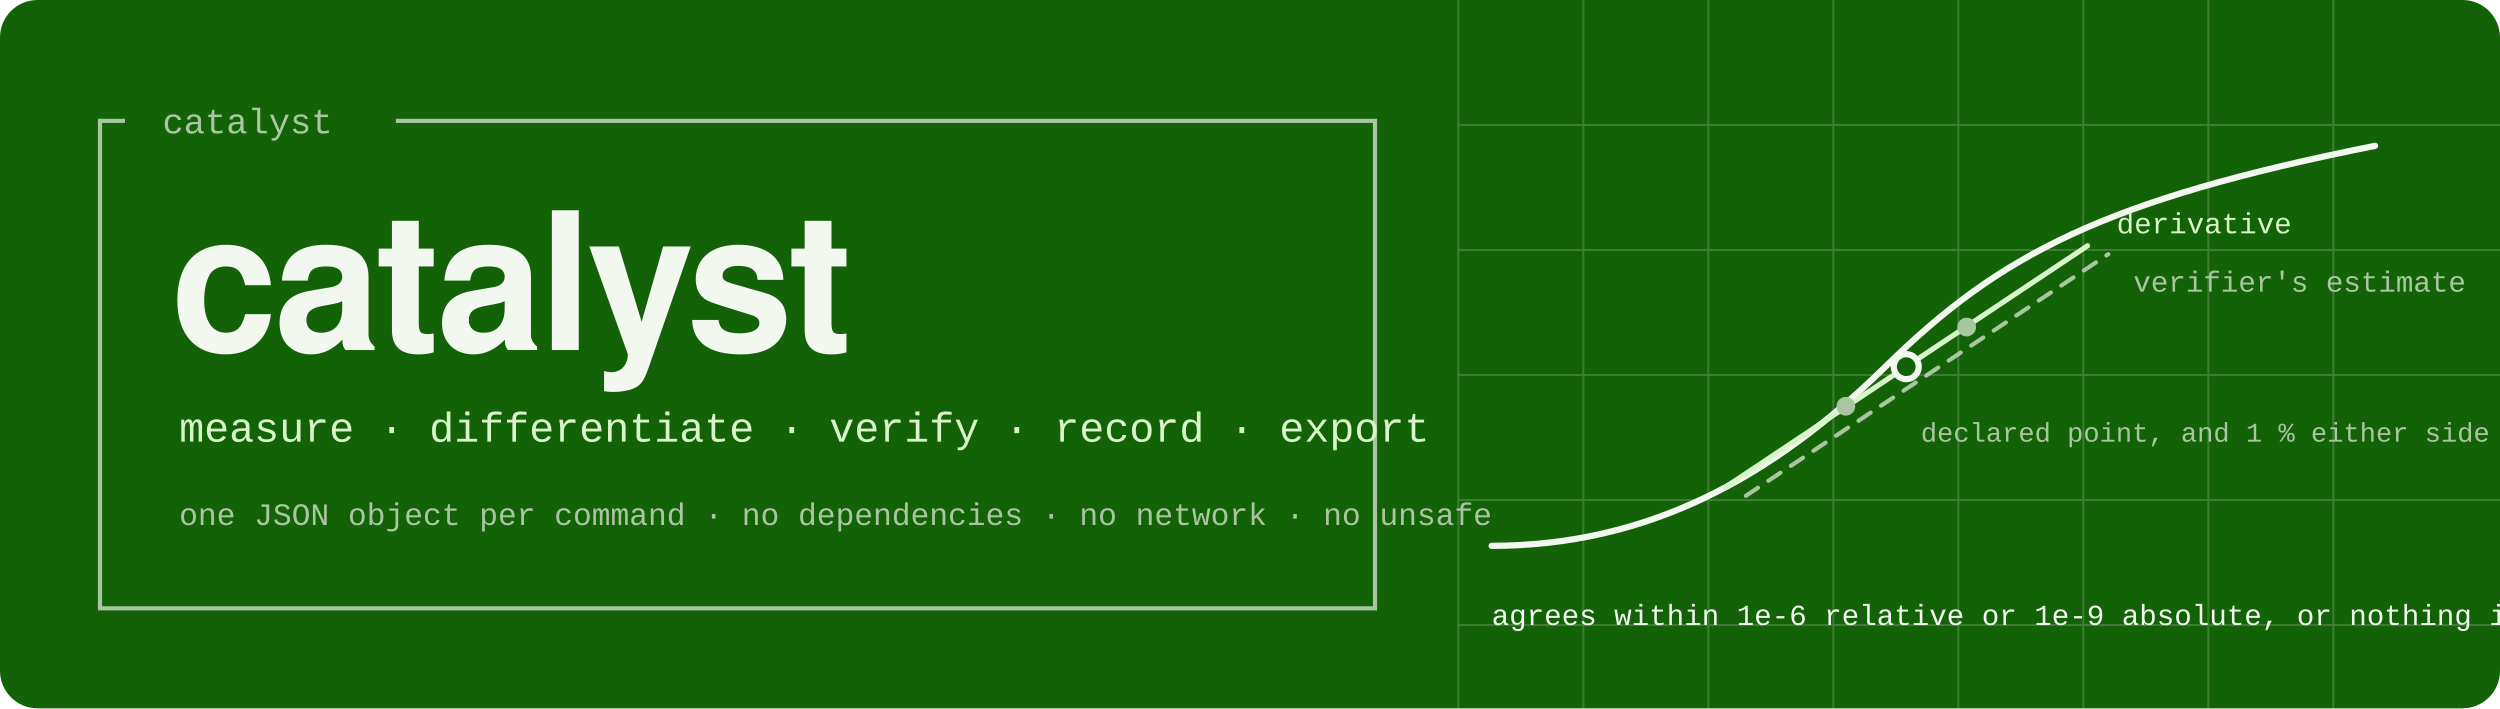
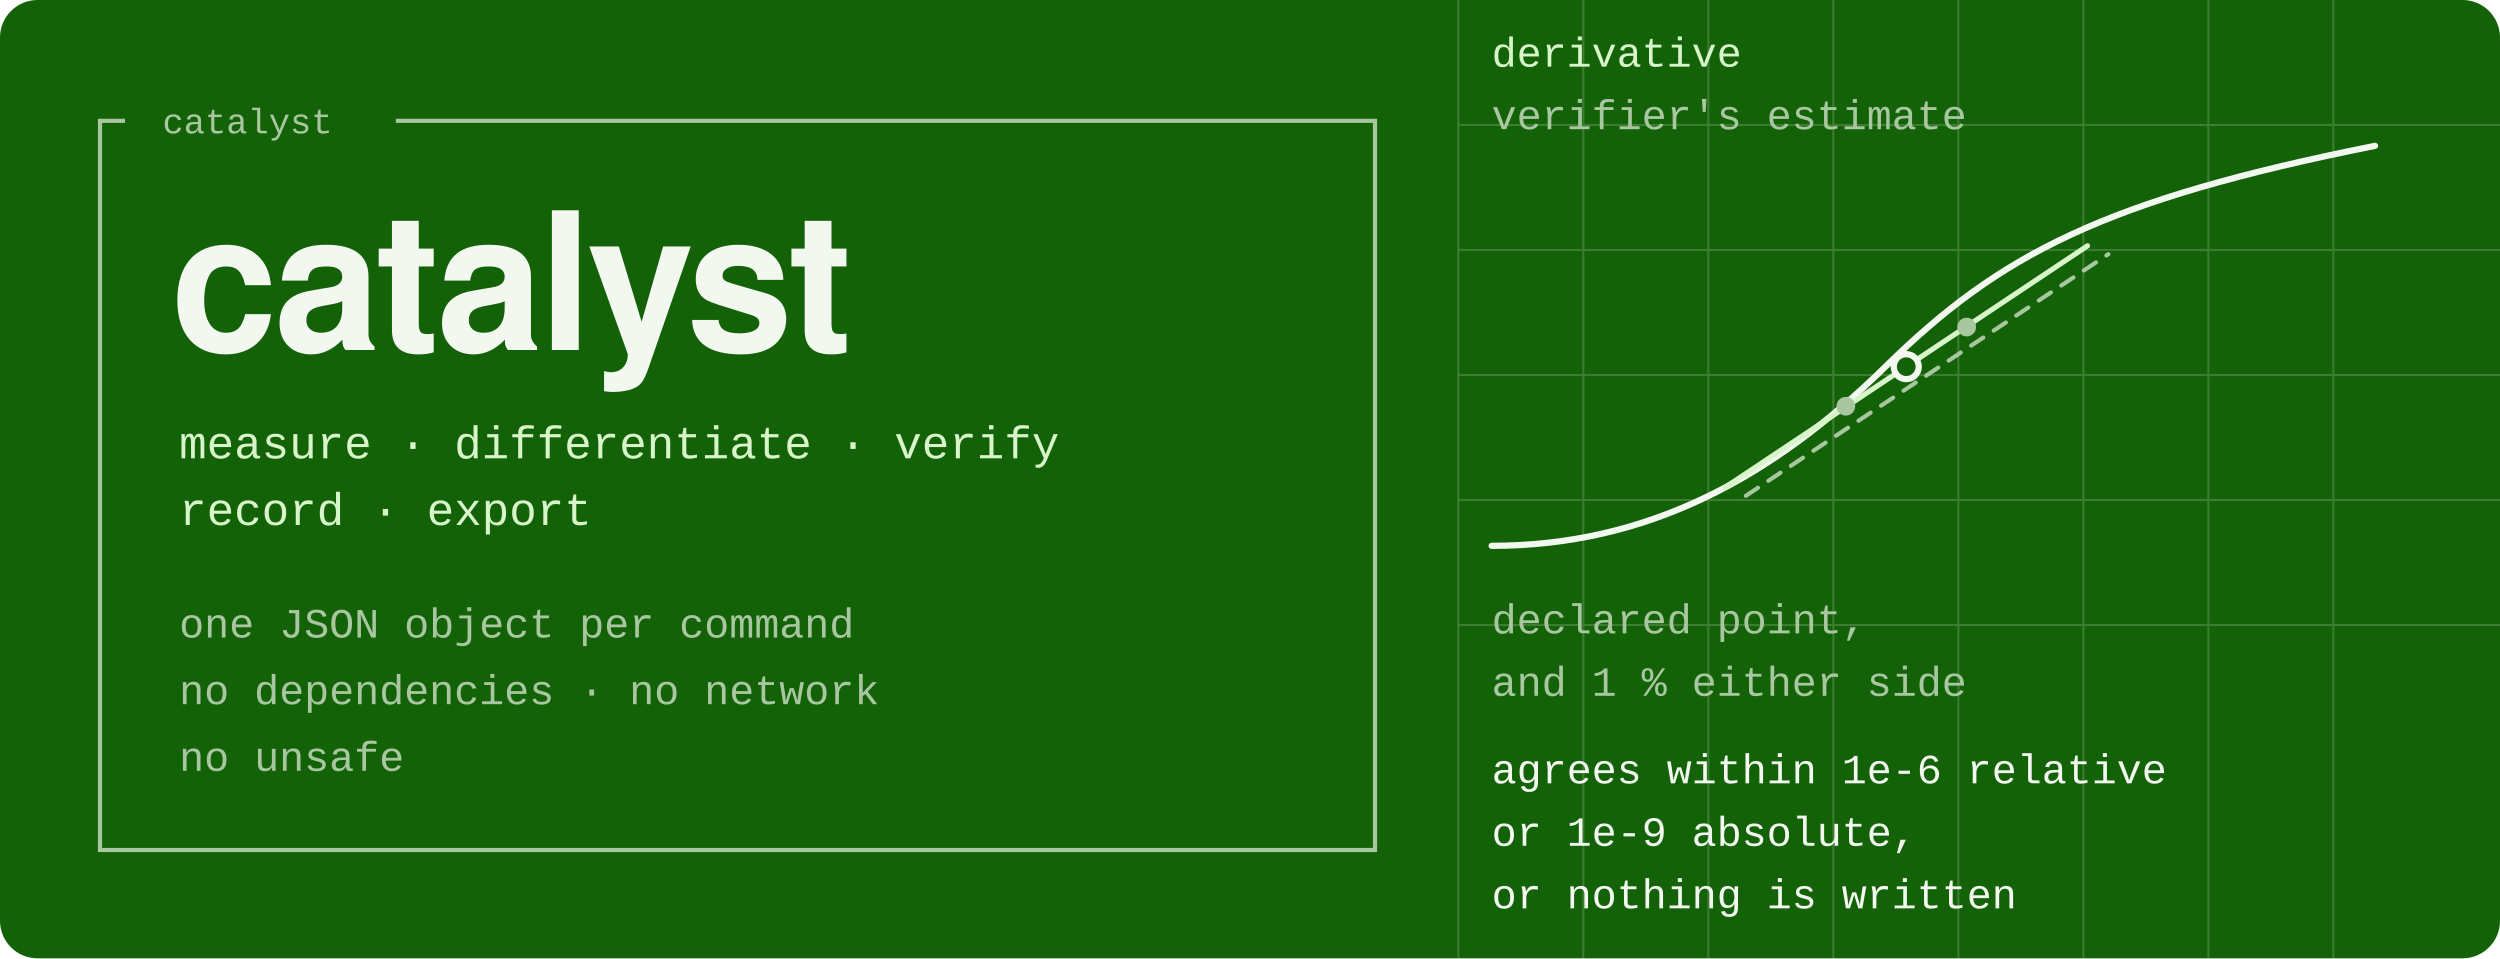
- <svg xmlns="http://www.w3.org/2000/svg" viewBox="0 0 1200 340" width="1200" height="340" role="img" aria-labelledby="hero-title hero-desc">
+ <svg xmlns="http://www.w3.org/2000/svg" viewBox="0 0 1200 460" width="1200" height="460" role="img" aria-labelledby="hero-title hero-desc">
  <defs>
    <style>
      .mono { font-family: ui-monospace, SFMono-Regular, Menlo, Consolas, "Liberation Mono", monospace; }
      .sans { font-family: -apple-system, BlinkMacSystemFont, "Segoe UI", Helvetica, Arial, sans-serif; }
    </style>
    <clipPath id="hero-clip">
-       <rect width="1200" height="340" rx="18" />
+       <rect width="1200" height="460" rx="18" />
    </clipPath>
  </defs>
-   <rect width="1200" height="340" rx="18" fill="#136207" />
+   <rect width="1200" height="460" rx="18" fill="#136207" />
  <g clip-path="url(#hero-clip)" opacity="0.18" stroke="#F2F7F0" stroke-width="1">
-     <path d="M700 0V340M760 0V340M820 0V340M880 0V340M940 0V340M1000 0V340M1060 0V340M1120 0V340" />
+     <path d="M700 0V460M760 0V460M820 0V460M880 0V460M940 0V460M1000 0V460M1060 0V460M1120 0V460" />
    <path d="M700 60H1200M700 120H1200M700 180H1200M700 240H1200M700 300H1200" />
  </g>
  <g fill="none" stroke="#A8C6A0" stroke-width="2">
-     <path d="M60 58H48V292H660V58H190" />
+     <path d="M60 58H48V408H660V58H190" />
  </g>
  <text class="mono" x="78" y="64" font-size="17" fill="#A8C6A0">catalyst</text>
  <text class="sans" x="82" y="168" font-size="92" font-weight="700" fill="#F2F7F0" letter-spacing="-2">catalyst</text>
-   <text class="mono" x="86" y="212" font-size="20" fill="#D7F5C9">measure · differentiate · verify · record · export</text>
-   <text class="mono" x="86" y="252" font-size="15" fill="#A8C6A0">one JSON object per command · no dependencies · no network · no unsafe</text>
+   <text class="mono" x="86" y="220" font-size="22" fill="#D7F5C9">measure · differentiate · verify</text>
+   <text class="mono" x="86" y="252" font-size="22" fill="#D7F5C9">record · export</text>
+   <text class="mono" x="86" y="306" font-size="20" fill="#A8C6A0">one JSON object per command</text>
+   <text class="mono" x="86" y="338" font-size="20" fill="#A8C6A0">no dependencies · no network</text>
+   <text class="mono" x="86" y="370" font-size="20" fill="#A8C6A0">no unsafe</text>
  <path d="M716 262 C 790 262, 850 230, 905 176 S 1010 96, 1140 70" fill="none" stroke="#F2F7F0" stroke-width="3" stroke-linecap="round" />
  <line x1="828" y1="234" x2="1002" y2="118" stroke="#D7F5C9" stroke-width="2.5" stroke-linecap="round" />
  <line x1="838" y1="238" x2="1012" y2="122" stroke="#A8C6A0" stroke-width="2" stroke-dasharray="7 6" stroke-linecap="round" />
  <circle cx="915" cy="176" r="6" fill="#136207" stroke="#F2F7F0" stroke-width="3" />
  <circle cx="886" cy="195" r="4.5" fill="#A8C6A0" />
  <circle cx="944" cy="157" r="4.5" fill="#A8C6A0" />
-   <text class="mono" x="1016" y="112" font-size="14" fill="#D7F5C9">derivative</text>
-   <text class="mono" x="1024" y="140" font-size="14" fill="#A8C6A0">verifier's estimate</text>
-   <text class="mono" x="922" y="212" font-size="13" fill="#A8C6A0">declared point, and 1 % either side</text>
-   <text class="mono" x="716" y="300" font-size="14" fill="#F2F7F0">agrees within 1e-6 relative or 1e-9 absolute, or nothing is written</text>
+   <text class="mono" x="716" y="32" font-size="20" fill="#D7F5C9">derivative</text>
+   <text class="mono" x="716" y="62" font-size="20" fill="#A8C6A0">verifier's estimate</text>
+   <text class="mono" x="716" y="304" font-size="20" fill="#A8C6A0">declared point,</text>
+   <text class="mono" x="716" y="334" font-size="20" fill="#A8C6A0">and 1 % either side</text>
+   <text class="mono" x="716" y="376" font-size="20" fill="#F2F7F0">agrees within 1e-6 relative</text>
+   <text class="mono" x="716" y="406" font-size="20" fill="#F2F7F0">or 1e-9 absolute,</text>
+   <text class="mono" x="716" y="436" font-size="20" fill="#F2F7F0">or nothing is written</text>
</svg>
